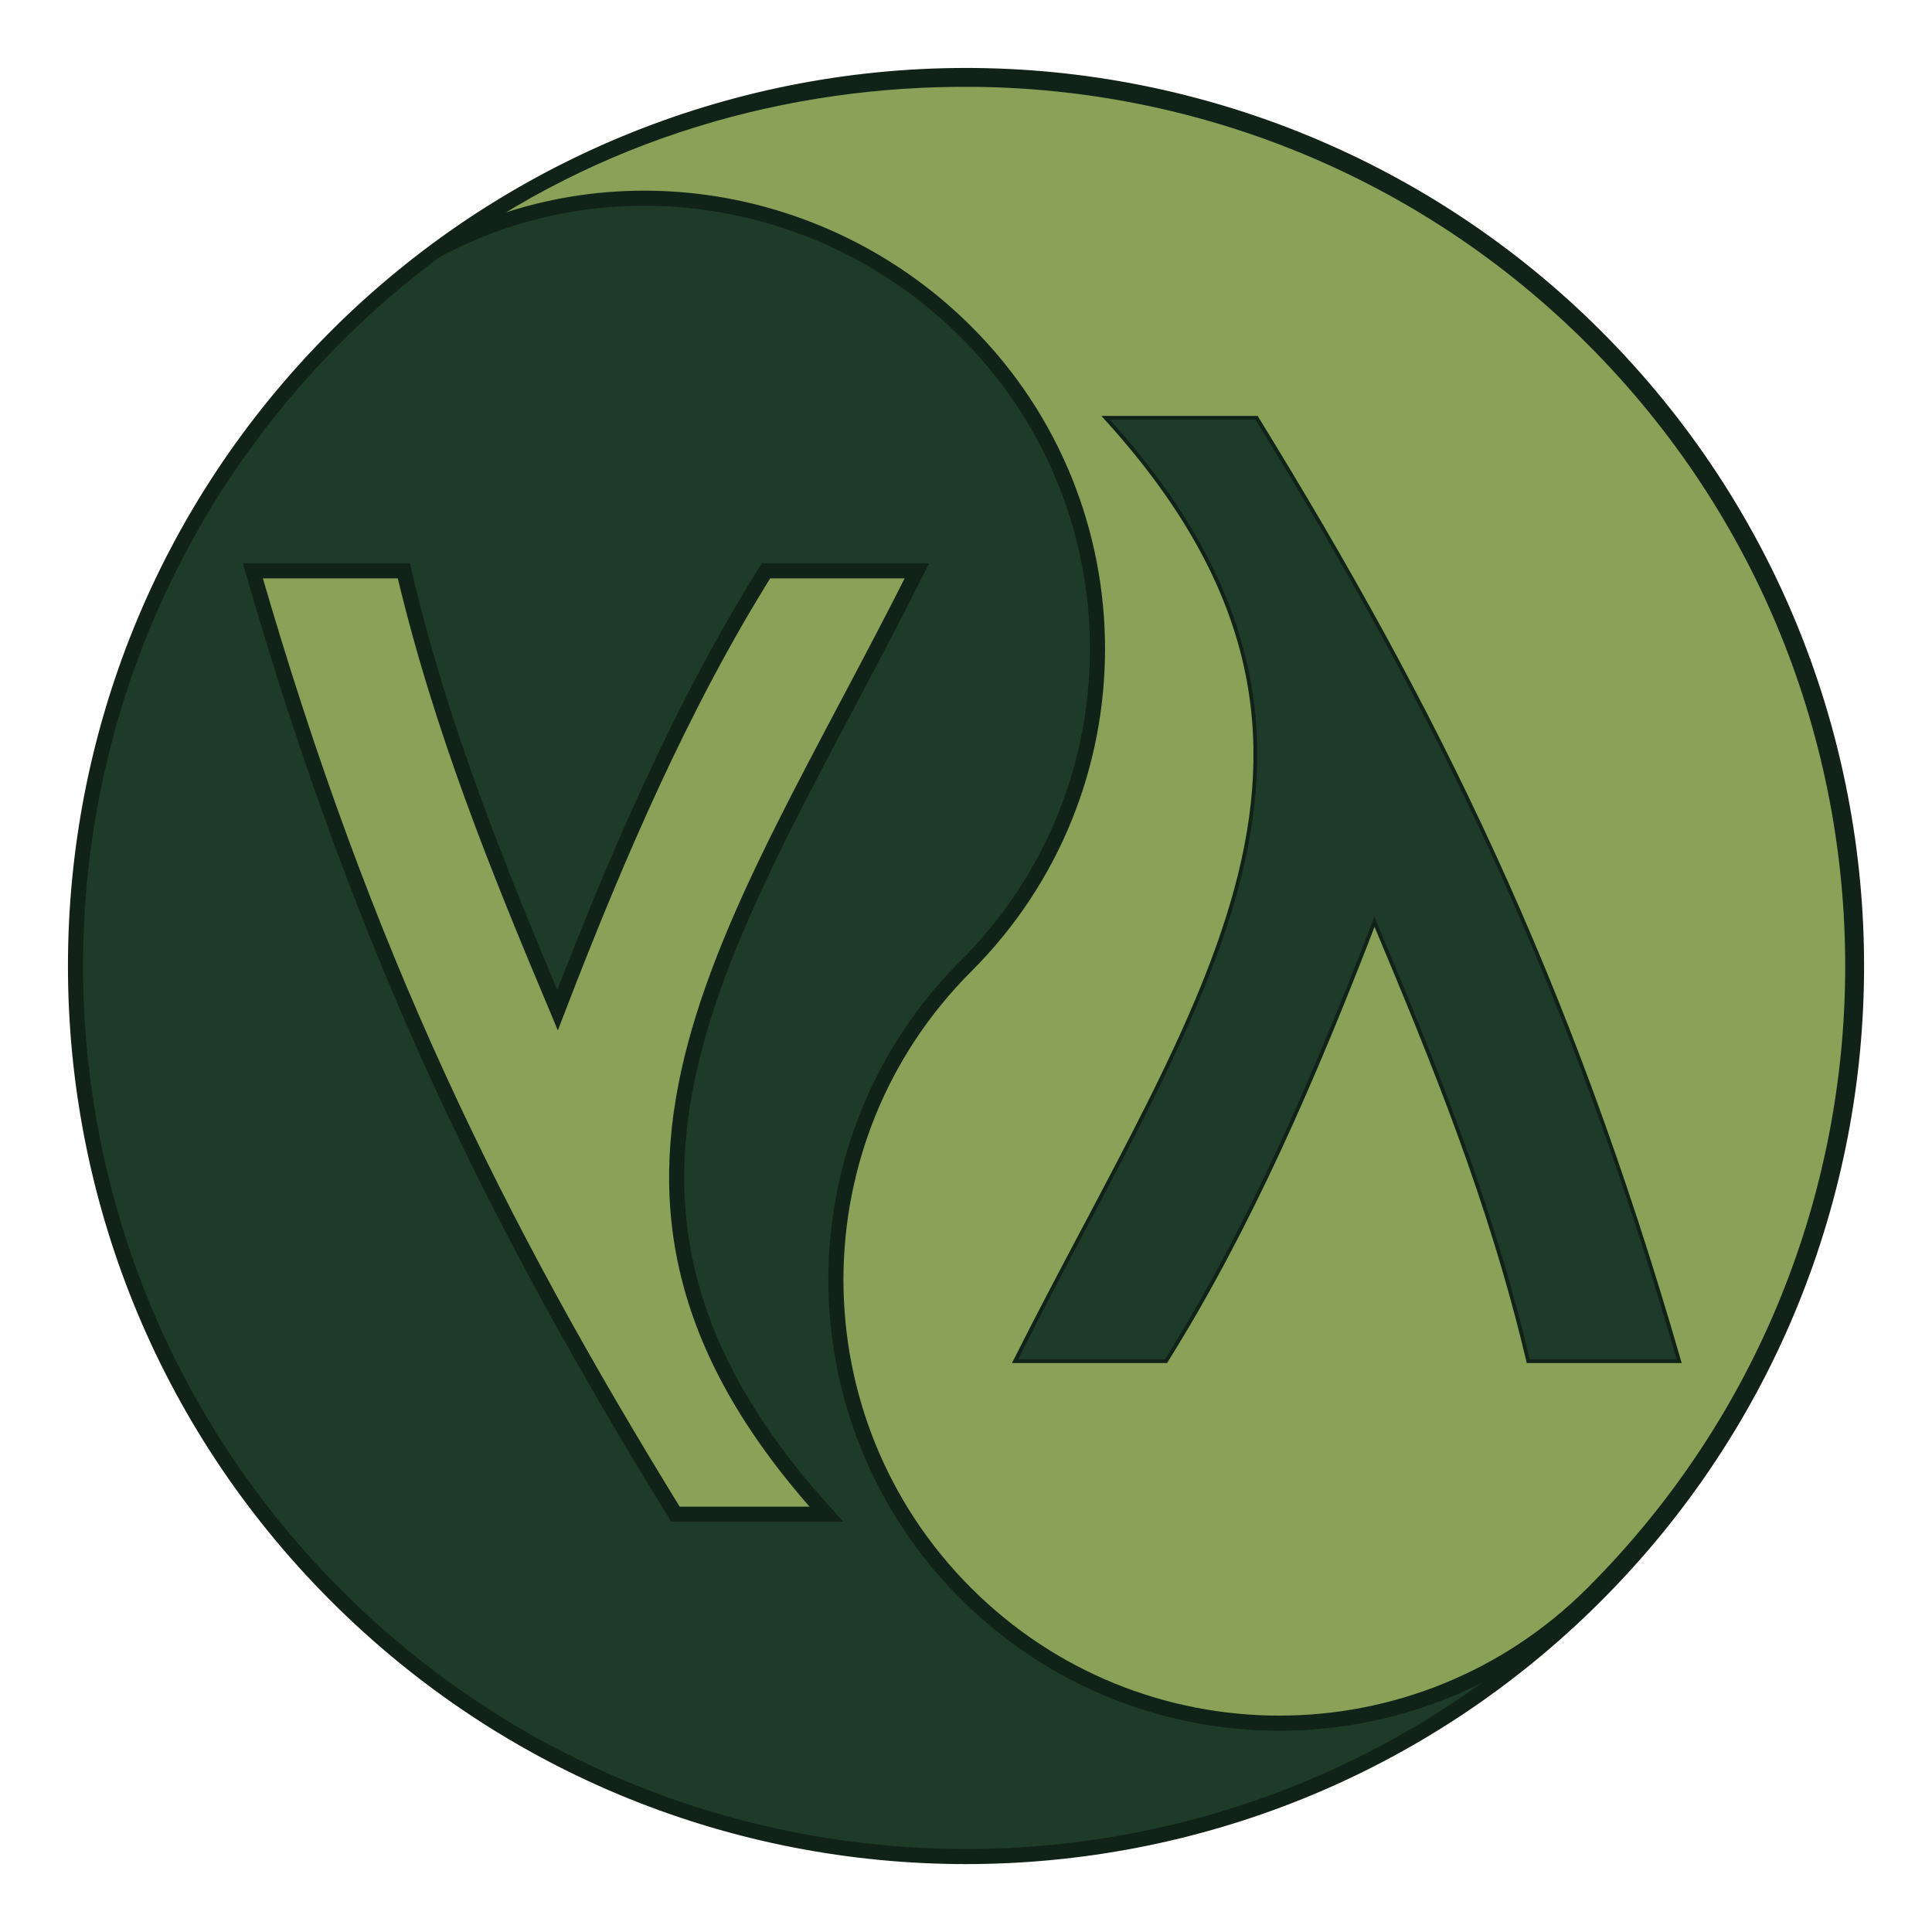
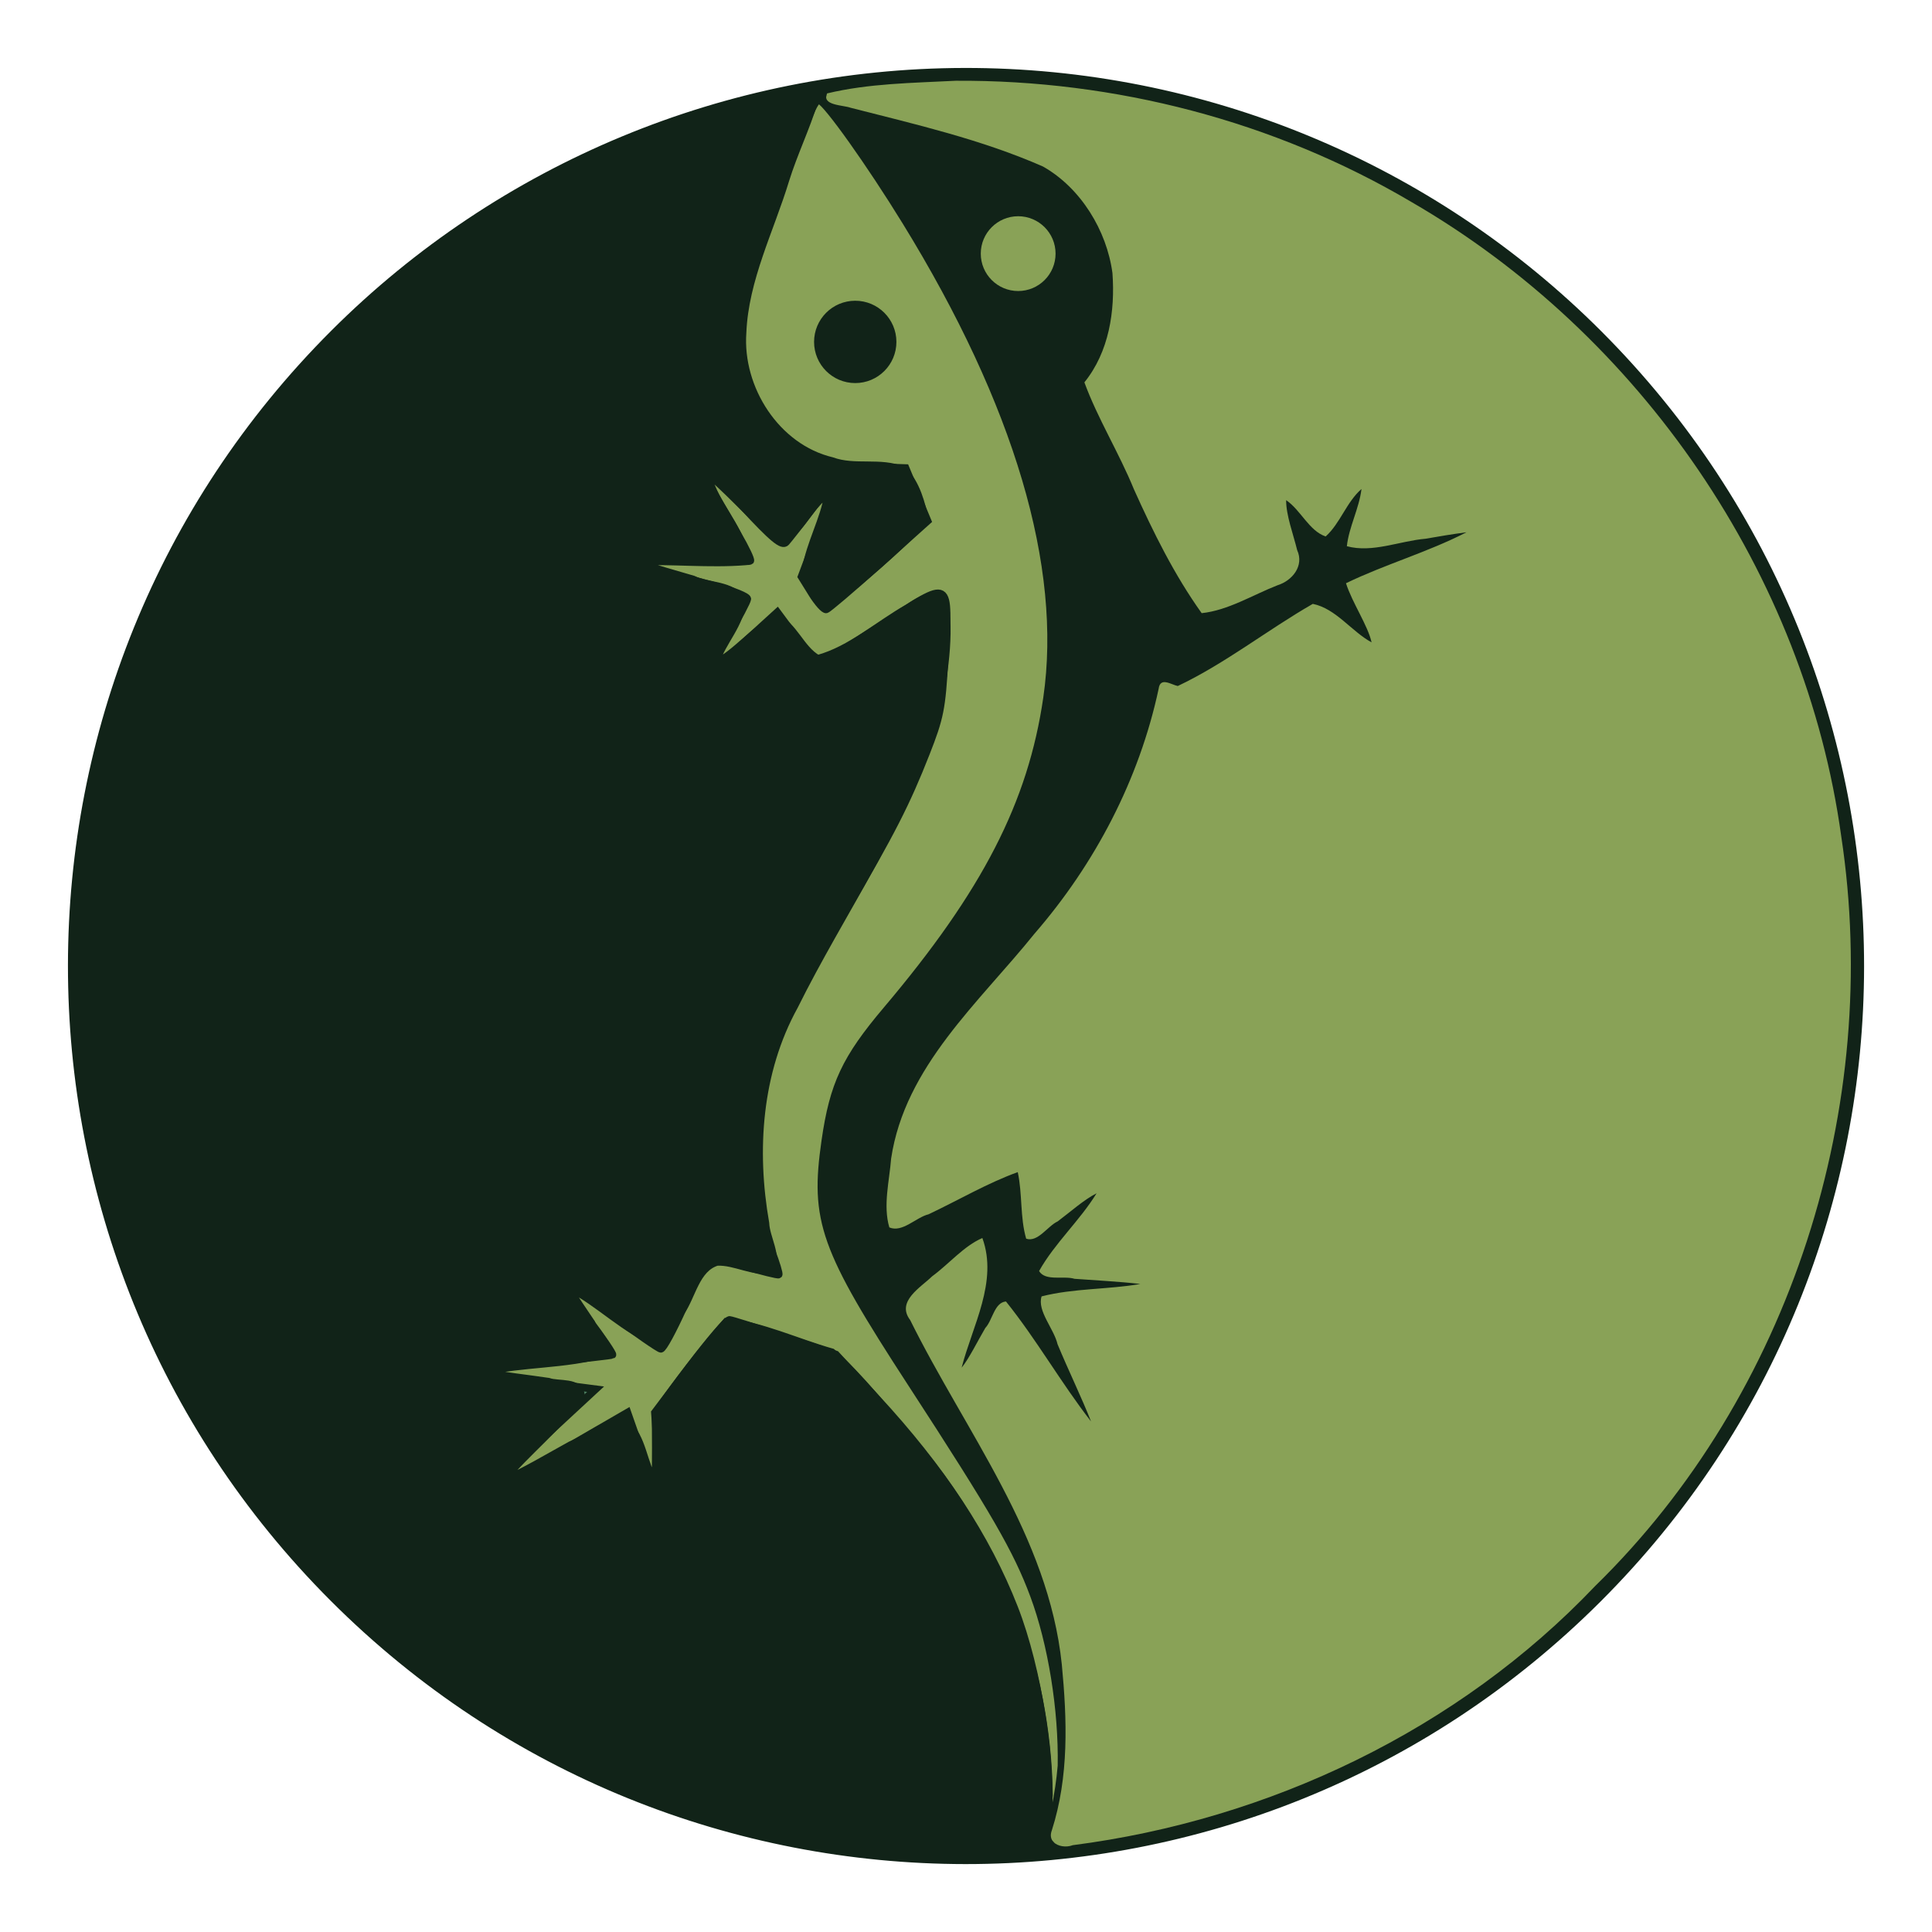
<svg xmlns="http://www.w3.org/2000/svg" width="512" height="512" viewBox="0 0 512 512" fill="none" version="1.1" id="svg3">
  <defs id="defs3" />
  <path d="M256 491C385.787 491 491 385.787 491 256C491 126.213 385.787 21 256 21C126.213 21 21 126.213 21 256C21 385.787 126.213 491 256 491Z" fill="#0F966C" id="path1" style="fill:#89a257;fill-opacity:1" />
-   <path d="M255.56 20.008C193.186 20.125 133.39 44.93 89.26 89C-2.976 181.091 -3.093 330.52 88.998 422.75C181.088 514.986 330.518 515.103 422.748 423.012C514.984 330.921 515.101 181.492 423.01 89.262C378.633 44.815 318.37 19.891 255.56 20.008ZM257.841 21.014C317.775 21.498 377.231 44.823 422.301 89.967C514.002 181.812 513.886 330.607 422.042 422.307C376.12 468.158 301.722 468.1 255.872 422.178C210.021 376.256 210.079 301.858 256.001 256.008C302.413 209.669 302.472 134.478 256.131 88.068C219.047 50.927 161.674 41.515 115.471 66.41C157.887 34.869 208.182 20.612 257.841 21.014ZM67.001 151.274H107.001C116.944 193.421 132.205 230.692 147.751 267.704C163.651 226.378 180.954 186.455 203.001 151.274H243.001C194.073 248.638 140.811 315.334 219.001 401.274H179.001C131.434 324.031 96.562 253.604 67.001 151.274Z" fill="#073B3A" stroke="#073B3A" stroke-width="5" id="path2" style="fill:#1e3a29;fill-opacity:1;stroke:#112318;stroke-opacity:1;stroke-width:4;stroke-dasharray:none" />
-   <path d="M293 110.72C371.194 196.656 317.928 263.36 269 360.72H309C331.047 325.541 348.35 285.618 364.25 244.29C379.796 281.3 395.057 318.572 405 360.72H445C415.439 258.39 380.567 187.96 333 110.72H293Z" fill="#073B3A" id="path3" style="fill:#1e3a29;fill-opacity:1;stroke:#112318;stroke-opacity:1" />
+   <path d="M 255.56,20.008 C 193.186,20.125 133.39,44.93 89.26,89 -2.976,181.091 -3.093,330.52 88.998,422.75 181.088,514.986 330.518,515.103 422.748,423.012 514.984,330.921 515.101,181.492 423.01,89.262 378.633,44.815 318.37,19.891 255.56,20.008 Z" fill="#073B3A" stroke="#073B3A" stroke-width="5" id="path2" style="fill:#4d8061;fill-opacity:1;stroke:#112318;stroke-width:4;stroke-dasharray:none;stroke-opacity:1" />
+   <path id="path919-9" d="m 126.048,363.212 c 0.022,-0.027 0.072,-0.052 0.155,-0.072 1.324,-0.321 9.884,-1.305 19.021,-2.186 9.137,-0.881 16.824,-1.74 17.081,-1.91 0.257,-0.17 -2.633,-4.432 -6.42,-9.472 -3.787,-5.04 -6.646,-9.36 -6.354,-9.601 0.291,-0.24 5.945,3.574 12.562,8.477 6.618,4.903 12.483,8.959 13.037,9.012 0.554,0.053 3.243,-4.891 5.977,-10.987 2.734,-6.095 5.405,-11.656 5.936,-12.356 0.725,-0.956 3.204,-0.619 9.947,1.351 4.939,1.444 9.15,2.484 9.36,2.311 0.21,-0.173 -0.655,-3.041 -1.925,-6.373 -4.748,-12.463 -5.017,-36.131 -0.569,-50.176 2.714,-8.57 8.21,-19.43 20.069,-39.644 12.254,-20.889 16.265,-28.727 21.463,-41.948 3.728,-9.484 4.197,-11.84 4.921,-24.716 1.234,-21.962 2.054,-21.496 -16.473,-9.394 -8.612,5.628 -16.181,10.185 -16.822,10.126 -0.641,-0.059 -3.384,-3.098 -6.093,-6.753 l -4.925,-6.644 -4.094,3.725 c -2.252,2.049 -6.078,5.567 -8.503,7.818 -2.425,2.251 -4.615,3.844 -4.865,3.542 -0.249,-0.302 1.766,-4.355 4.479,-9.007 2.713,-4.652 4.983,-8.968 5.042,-9.593 0.06,-0.625 -3.633,-2.132 -8.205,-3.349 -13.921,-3.705 -23.875,-6.683 -24.379,-7.294 -0.263,-0.319 7.02,-0.236 16.187,0.184 9.167,0.42 16.897,0.576 17.177,0.345 0.279,-0.231 -1.22,-3.39 -3.333,-7.018 -2.113,-3.628 -5.387,-9.256 -7.276,-12.509 -1.889,-3.253 -2.974,-5.871 -2.412,-5.817 0.562,0.054 5.557,4.994 11.101,10.978 7.874,8.499 10.368,10.561 11.395,9.422 0.723,-0.802 3.625,-4.513 6.449,-8.244 2.824,-3.731 5.374,-6.494 5.667,-6.14 0.292,0.354 -1.393,5.79 -3.744,12.081 l -4.275,11.438 2.78,4.471 c 1.529,2.459 3.227,4.353 3.775,4.209 0.548,-0.144 6.815,-5.479 13.926,-11.858 l 12.929,-11.598 -2.915,-7.008 -2.916,-7.006 -9.691,-0.319 C 217.25,123.282 210.78,120.43 204.59,112.379 193.357,97.771 193.228,87.881 203.891,58.572 214.509,29.385 215.873,26.11 217.219,26.587 c 1.987,0.705 13.39,16.734 22.881,32.166 29.676,48.254 42.431,91.329 37.376,126.213 -4.046,27.925 -16.218,51.612 -42.481,82.67 -10.919,12.913 -14.127,19.745 -16.283,34.685 -3.059,21.188 -0.466,28.473 22.93,64.436 21.987,33.797 27.892,44.023 32.349,56.011 4.739,12.746 7.583,30.333 7.309,45.193 -0.332,3.897 -0.899,7.642 -1.676,11.378 l -2.465,9.671 -0.184,0.427 0.637,-6.671 c 1.446,-15.132 -2.506,-40.447 -8.818,-56.618 -7.31,-18.728 -19.261,-36.915 -36.515,-55.565 l -10.758,-11.63 -13.515,-4.538 c -7.433,-2.496 -14.041,-4.582 -14.682,-4.634 -0.642,-0.052 -5.353,5.457 -10.47,12.242 l -9.303,12.335 0.715,10.358 c 0.393,5.697 0.379,10.326 -0.029,10.287 -0.408,-0.039 -2.362,-4.704 -4.345,-10.366 l -3.607,-10.295 -17.337,10.041 c -9.537,5.521 -17.547,9.787 -17.802,9.479 -0.254,-0.308 5.646,-6.219 13.114,-13.135 l 13.579,-12.575 -17.021,-2.214 c -8.776,-1.142 -15.102,-2.321 -14.768,-2.728 z m 151.11,125.799 c 0.979,-3.274 1.799,-6.47 2.465,-9.671 l 2.677,-10.501 -2.229,9.816 z" style="color:#000000;clip-rule:nonzero;display:inline;overflow:visible;visibility:visible;isolation:auto;mix-blend-mode:normal;color-interpolation:sRGB;color-interpolation-filters:linearRGB;solid-color:#000000;solid-opacity:1;fill:#89a257;fill-opacity:1;fill-rule:evenodd;stroke:#112318;stroke-width:2;stroke-linecap:square;stroke-linejoin:miter;stroke-miterlimit:4;stroke-dasharray:none;stroke-dashoffset:0;stroke-opacity:1;paint-order:fill markers stroke;color-rendering:auto;image-rendering:auto;shape-rendering:auto;text-rendering:auto;enable-background:accumulate" />
+   <path id="path921-6" d="m 217.219,26.587 c 1.112,-0.222 8.966,1.354 18.304,3.796 20.254,5.297 36.555,10.409 41.333,12.965 6.417,3.432 13.812,12.776 16.756,21.171 2.278,6.494 2.521,9.012 1.694,17.49 -0.818,8.386 -1.49,10.663 -4.393,14.867 l -3.429,4.965 5.105,9.489 c 2.808,5.219 6.73,13.796 8.714,19.06 1.984,5.264 6.798,14.728 10.697,21.03 l 7.09,11.458 10.548,-4.486 c 5.803,-2.467 11.59,-4.97 12.86,-5.564 2.215,-1.036 2.197,-1.487 -0.478,-11.05 -1.534,-5.483 -2.457,-10.242 -2.051,-10.578 0.406,-0.335 3.033,2.127 5.838,5.473 l 5.098,6.084 4.688,-7.272 c 2.578,-4 5.08,-7.237 5.561,-7.194 1.174,0.107 1.061,0.675 -1.796,9.107 -1.357,4.006 -2.225,7.576 -1.929,7.934 0.296,0.358 8.157,-0.844 17.47,-2.671 9.313,-1.827 17.164,-3.042 17.445,-2.702 0.446,0.541 -15.144,7.096 -29.674,12.478 -2.681,0.993 -5.095,1.942 -5.361,2.109 -0.266,0.166 1.428,3.956 3.765,8.422 2.337,4.466 3.995,8.33 3.686,8.585 -0.31,0.256 -3.832,-2.214 -7.829,-5.487 -3.997,-3.274 -7.613,-5.985 -8.038,-6.026 -0.425,-0.041 -8.912,5.318 -18.86,11.907 -13.701,9.075 -18.384,11.621 -19.308,10.501 -2.061,-2.497 -3.068,-1.829 -3.462,2.295 -0.445,4.659 -6.901,22.605 -11.292,31.39 -6.541,13.087 -17.135,27.816 -30.471,42.363 -22.693,24.754 -29.115,37.453 -29.974,59.277 -0.272,6.905 -0.028,7.971 1.751,7.683 1.136,-0.184 8.909,-4.03 17.274,-8.547 8.365,-4.517 15.421,-7.956 15.679,-7.643 0.259,0.313 0.707,3.968 0.995,8.124 0.288,4.156 0.621,8.361 0.74,9.342 0.119,0.982 0.233,2.037 0.253,2.347 0.02,0.309 4.326,-2.956 9.567,-7.255 5.242,-4.299 9.822,-7.465 10.177,-7.036 0.355,0.429 -2.895,5.118 -7.219,10.419 -4.324,5.301 -8.373,10.335 -8.996,11.188 -0.964,1.32 1.187,1.658 14.347,2.247 10.29,0.46 15.199,1.064 14.642,1.798 -0.461,0.607 -1.803,1.012 -2.984,0.899 -2.655,-0.254 -25.031,2.022 -25.755,2.619 -0.462,0.381 7.94,20.076 13.3,31.174 4.172,8.638 -0.583,3.03 -11.121,-13.116 -6.078,-9.313 -11.488,-16.974 -12.021,-17.025 -0.533,-0.051 -3.097,4.071 -5.695,9.159 -7.923,15.516 -8.853,14.593 -2.713,-2.691 3.118,-8.777 3.803,-12.096 3.377,-16.355 -0.294,-2.939 -0.507,-5.858 -0.475,-6.487 0.075,-1.483 -20.319,15.242 -20.467,16.783 -0.193,2.018 6.835,15.455 15.949,30.498 22.555,37.226 29.573,62.154 26.17,92.941 -1.257,9.115 -3.189,15.304 -5.326,20.599 1.752,-5.911 3.343,-12.47 4.325,-21.475 0.274,-14.861 -2.571,-32.448 -7.309,-45.193 -4.457,-11.988 -10.363,-22.214 -32.349,-56.011 -23.396,-35.963 -25.989,-43.248 -22.93,-64.436 2.157,-14.941 5.364,-21.772 16.283,-34.685 26.264,-31.059 38.435,-54.745 42.482,-82.67 5.055,-34.885 -7.701,-77.959 -37.376,-126.213 C 230.609,43.322 219.206,27.292 217.219,26.587 Z" style="fill:#112318;fill-opacity:1;stroke-width:1" />
+   <path style="fill:#4d8061;stroke:#112318;stroke-width:2;stroke-linecap:square;paint-order:markers stroke fill" d="M 213.209,25.408 C 154.409,36.407 100.231,70.477 65.505,119.284 51.924,138.42 41.298,159.692 33.491,181.796 13.862,240.266 18.464,306.391 46.589,361.346 c 15.334,31.743 39.491,58.408 66.528,80.647 45.366,34.725 103.754,52.905 160.827,47.497 4.798,-0.313 2.585,-6.733 3.238,-9.818 0.919,-31.655 -9.372,-63.32 -28.653,-88.432 -8.388,-11.364 -17.891,-21.903 -27.552,-32.152 -9.213,-2.631 -18.356,-6.72 -27.611,-8.463 -7.335,7.115 -13.199,15.73 -19.173,23.91 -0.144,6.711 1.018,14.07 0.036,20.473 -4.235,-5.335 -4.476,-13.023 -8.297,-18.522 -7.8,2.167 -14.666,7.504 -21.933,11.15 -4.279,2.042 -8.304,5.453 -12.981,6.286 6.553,-8.864 16.402,-14.99 22.741,-23.99 -0.096,-3.429 -5.382,-1.936 -7.584,-2.933 -6.8,-1.12 -14.321,-1.594 -20.636,-3.503 11.23,-2.722 22.936,-2.755 34.311,-4.677 2.056,-2.344 -2.431,-5.085 -3.166,-7.351 -2.418,-3.839 -6.141,-7.638 -7.374,-11.804 8.871,4.452 16.149,11.582 24.894,16.292 3.486,-1.338 4.139,-6.523 6.279,-9.393 2.801,-4.247 3.642,-10.855 8.623,-13.078 5.096,-0.011 9.814,2.729 14.862,3.016 1.94,-2.896 -1.295,-6.973 -1.39,-10.229 -2.883,-12.195 -2.281,-25.257 -0.782,-37.728 4.357,-20.812 17.514,-38.244 27.21,-56.771 10.172,-18.426 21.103,-37.781 21.073,-59.47 -0.206,-4.619 1.453,-10.065 -0.892,-14.234 -4.817,-0.211 -8.647,4.485 -12.863,6.394 -6.586,3.587 -12.479,9.223 -19.809,11.142 -4.476,-2.86 -6.458,-9.141 -10.773,-11.73 -6.023,3.899 -11.077,10.444 -17.074,13.571 0.922,-6.858 7.468,-12.105 7.811,-19.003 -5.724,-3.153 -12.901,-3.846 -19.131,-6.069 -4.051,-1.296 -8.219,-2.15 -11.942,-4.17 10.61,-0.979 21.573,0.662 32.107,-0.231 -1.447,-6.076 -6.059,-11.497 -8.89,-17.235 -0.998,-2.23 -3.234,-5.155 -2.831,-7.413 7.772,5.781 13.68,13.719 21.287,19.694 4.078,-1.821 5.83,-7.088 9.137,-10.1 1.231,-1.146 3.108,-3.908 4.492,-3.712 -1.595,8.25 -5.757,16.054 -7.477,24.198 1.858,1.901 3.797,8.395 7.477,6.076 8.14,-7.172 17.069,-14.057 24.295,-21.871 -1.749,-4.344 -3.108,-9.648 -6.006,-13.292 -11.297,0.074 -24.888,-0.057 -32.682,-9.733 -8.53,-8.388 -12.244,-20.794 -9.782,-32.415 3.732,-16.757 10.444,-32.702 16.277,-48.813 0.139,-2.355 4.69,-6.413 1.262,-7.919 -0.286,-0.03 -0.575,-0.042 -0.863,-0.029 z" id="path3" />
+   <path style="fill:#112318;stroke:#112318;stroke-width:2;stroke-linecap:square;paint-order:markers stroke fill;fill-opacity:1" d="M 212.644,25.239 C 185.394,29.71 159.401,40.564 135.632,54.448 89.871,81.271 54.367,124.454 35.872,174.087 25.731,200.294 20.739,228.412 21.374,256.512 c -0.954,61.881 25.375,123.264 69.764,166.211 39.029,39.876 93.285,63.802 148.747,67.842 11.449,-0.244 23.086,0.901 34.422,-0.871 5.72,-1.936 3.159,-9.531 3.681,-13.988 -0.366,-34.534 -13.966,-68.3 -36.538,-94.296 -6.83,-7.766 -13.286,-16.318 -20.966,-23.041 -9.294,-2.624 -18.562,-7.055 -28.03,-8.061 -6.64,7.716 -13,15.786 -18.68,24.181 -0.071,6.108 0.152,12.298 -0.157,18.353 -3.251,-4.859 -3.152,-11.94 -7.762,-15.774 -5.377,-0.622 -9.929,4.021 -14.692,5.922 -5.989,3.292 -11.819,6.814 -18.028,9.591 6.527,-7.949 14.977,-14.324 20.825,-22.791 -0.291,-3.887 -5.994,-2.679 -8.608,-3.64 -5.75,-0.856 -11.532,-1.453 -17.197,-2.525 10.405,-2.485 21.454,-1.809 31.717,-4.784 2.408,-2.617 -2.357,-5.758 -3.149,-8.255 -2.11,-3.171 -4.27,-6.24 -6.204,-9.511 8.439,4.15 15.082,11.677 23.991,14.768 3.639,-0.504 3.828,-5.802 5.929,-8.147 3.022,-4.337 3.986,-11.574 9.59,-13.272 4.847,-0.219 9.631,2.987 14.368,1.927 1.678,-3.772 -1.375,-8.256 -1.546,-12.186 -3.399,-19.381 -1.974,-40.096 7.651,-57.557 12.418,-25.028 29.109,-48.224 37.32,-75.18 1.874,-10.279 4.033,-20.968 2.665,-31.401 -1.929,-4.365 -7.244,-0.599 -9.836,1.051 -7.925,4.448 -15.074,11.071 -23.933,13.504 -4.578,-2.578 -6.343,-8.921 -11.154,-10.827 -5.656,3.097 -10.822,9.608 -15.933,11.989 1.635,-5.789 7.003,-10.521 6.873,-16.691 -2.5,-4.274 -8.824,-3.52 -12.833,-5.504 -5.128,-1.527 -10.307,-2.907 -15.351,-4.697 9.649,-0.421 19.688,0.718 29.262,-0.072 -0.517,-7.229 -6.277,-13.108 -8.982,-19.653 -0.599,-1.309 -2.991,-5.915 -0.105,-2.827 6.301,5.413 11.713,12.041 18.577,16.76 4.766,-1.923 6.899,-7.766 10.761,-11.046 2.472,-3.449 1.943,-0.717 1.094,1.562 -1.66,6.578 -5.264,12.914 -5.619,19.7 1.343,2.598 2.958,7.483 6.442,7.227 8.934,-6.925 17.579,-14.341 25.411,-22.51 -0.925,-4.442 -2.319,-9.959 -5.842,-13.337 -5.929,-2.537 -12.736,-0.252 -18.865,-2.495 -14.781,-3.526 -24.732,-19.237 -23.663,-34.025 0.583,-14.162 7.334,-27.17 11.391,-40.529 2.171,-6.965 5.44,-13.701 7.559,-20.594 -0.157,-1.509 -1.857,-1.852 -3.099,-1.773 z" id="path4" />
+   <path style="fill:#89a257;fill-opacity:1;stroke:#112318;stroke-width:2;stroke-linecap:square;paint-order:markers stroke fill" d="m 253.294,21.4 c -11.368,0.587 -23.018,0.695 -34.095,3.353 -1.542,3.216 4.22,3.07 6.198,3.797 17.203,4.404 34.704,8.408 51.007,15.581 10.009,5.664 16.914,16.972 18.409,28.261 0.725,10.043 -0.891,20.835 -7.438,28.936 3.508,9.582 9.197,18.711 13.12,28.328 5.109,11.355 10.722,22.716 17.96,32.837 7.005,-0.733 13.508,-4.817 20.072,-7.382 3.94,-1.218 7.138,-5.141 5.237,-9.317 -1.039,-4.256 -2.957,-9.274 -2.922,-13.247 3.903,2.649 6.049,8.115 10.473,9.623 3.898,-3.526 5.485,-9.072 9.494,-12.579 -0.634,5.202 -3.326,10.061 -3.88,15.159 6.757,1.845 13.987,-1.39 20.847,-1.977 3.608,-0.637 7.224,-1.237 10.857,-1.716 -10.3,5.303 -21.629,8.507 -31.932,13.505 1.615,5.111 5.83,11.268 6.781,15.668 -5.302,-2.872 -9.444,-8.96 -15.576,-10.198 -12.085,6.939 -23.183,15.792 -35.781,21.768 -1.714,-0.336 -4.654,-2.518 -5.07,0.722 -5.136,24.027 -16.855,46.409 -32.883,64.889 -14.695,18.27 -34.371,35.184 -38.016,59.638 -0.465,5.963 -2.181,12.437 -0.473,18.23 3.46,1.46 7.05,-2.663 10.407,-3.484 7.842,-3.699 15.564,-8.262 23.625,-11.17 1.267,5.797 0.579,11.959 2.232,17.642 3.105,1.027 5.658,-3.33 8.335,-4.576 3.322,-2.474 6.982,-5.775 10.32,-7.454 -4.474,7.289 -11.085,13.2 -15.236,20.606 1.696,2.786 6.512,1.164 9.399,2.053 5.827,0.434 11.671,0.711 17.431,1.369 -8.651,1.498 -17.61,1.115 -26.162,3.289 -1.23,3.852 3.262,8.542 4.227,12.678 2.765,6.694 6.458,14.289 8.874,20.467 -7.975,-10.257 -14.421,-21.683 -22.544,-31.794 -3.087,0.251 -3.562,5.004 -5.463,7.004 -1.931,3.27 -4.39,8.269 -6.281,10.527 2.825,-11.049 9.7,-22.778 5.49,-34.347 -4.887,2.092 -8.867,6.892 -13.31,10.147 -3.004,2.94 -9.586,6.642 -5.83,11.578 14.702,29.701 36.642,57.228 40.189,91.227 1.409,14.716 1.932,29.752 -2.641,44.027 -0.497,1.308 -0.247,2.327 0.402,3.041 1.118,1.23 3.424,1.554 5.142,0.885 52.033,-6.71 102.116,-30.493 138.425,-68.658 51.941,-50.746 76.072,-127.148 65.237,-198.678 C 478.366,152.027 434.685,88.609 373.991,53.497 337.64,32.041 295.449,21.16 253.294,21.4 Z" id="path5" />
+   <circle style="fill:#89a257;fill-opacity:1;stroke:#112318;stroke-width:2;stroke-linecap:square;paint-order:markers stroke fill" id="path6" cx="269.825" cy="67.215" r="9.91" />
+   <circle style="fill:#112318;fill-opacity:1;stroke:#112318;stroke-width:2;stroke-linecap:square;paint-order:markers stroke fill" id="path6-9" cx="226.648" cy="90.608" r="9.91" />
+   <path style="fill:#112318;fill-opacity:1;stroke:none;stroke-width:2;stroke-linecap:square;paint-order:markers stroke fill" d="m 217.962,24.118 c -0.262,0.026 -0.52,0.082 -0.781,0.121 -0.426,0.074 -0.854,0.139 -1.279,0.222 -0.386,0.088 -0.699,0.426 -0.754,0.818 -0.05,0.291 0.047,0.593 0.234,0.819 0.1,0.134 0.188,0.281 0.33,0.377 0.283,0.219 0.681,0.264 1.012,0.131 0.159,-0.077 0.348,-0.083 0.512,-0.017 0.156,0.064 0.294,0.172 0.463,0.204 0.385,0.097 0.818,-0.065 1.044,-0.392 0.138,-0.187 0.192,-0.422 0.191,-0.652 0.003,-0.173 0.037,-0.343 0.065,-0.513 0.05,-0.384 -0.147,-0.786 -0.483,-0.98 -0.166,-0.099 -0.361,-0.147 -0.554,-0.139 z" id="path7" />
+   <path style="fill:#112318;fill-opacity:1;stroke:none;stroke-width:2;stroke-linecap:square;paint-order:markers stroke fill" d="m 278.266,487.673 c -0.289,0.01 -0.57,0.153 -0.747,0.381 -0.095,0.119 -0.157,0.261 -0.195,0.407 -0.043,0.153 -0.101,0.305 -0.102,0.466 -0.01,0.312 0.137,0.623 0.384,0.813 0.21,0.166 0.488,0.239 0.753,0.203 0.172,-0.019 0.35,-0.02 0.514,-0.083 0.277,-0.101 0.504,-0.331 0.599,-0.61 0.098,-0.275 0.065,-0.592 -0.085,-0.842 -0.079,-0.141 -0.204,-0.247 -0.307,-0.37 -0.144,-0.168 -0.34,-0.294 -0.558,-0.341 -0.085,-0.019 -0.171,-0.027 -0.258,-0.024 z" id="path8" />
</svg>
